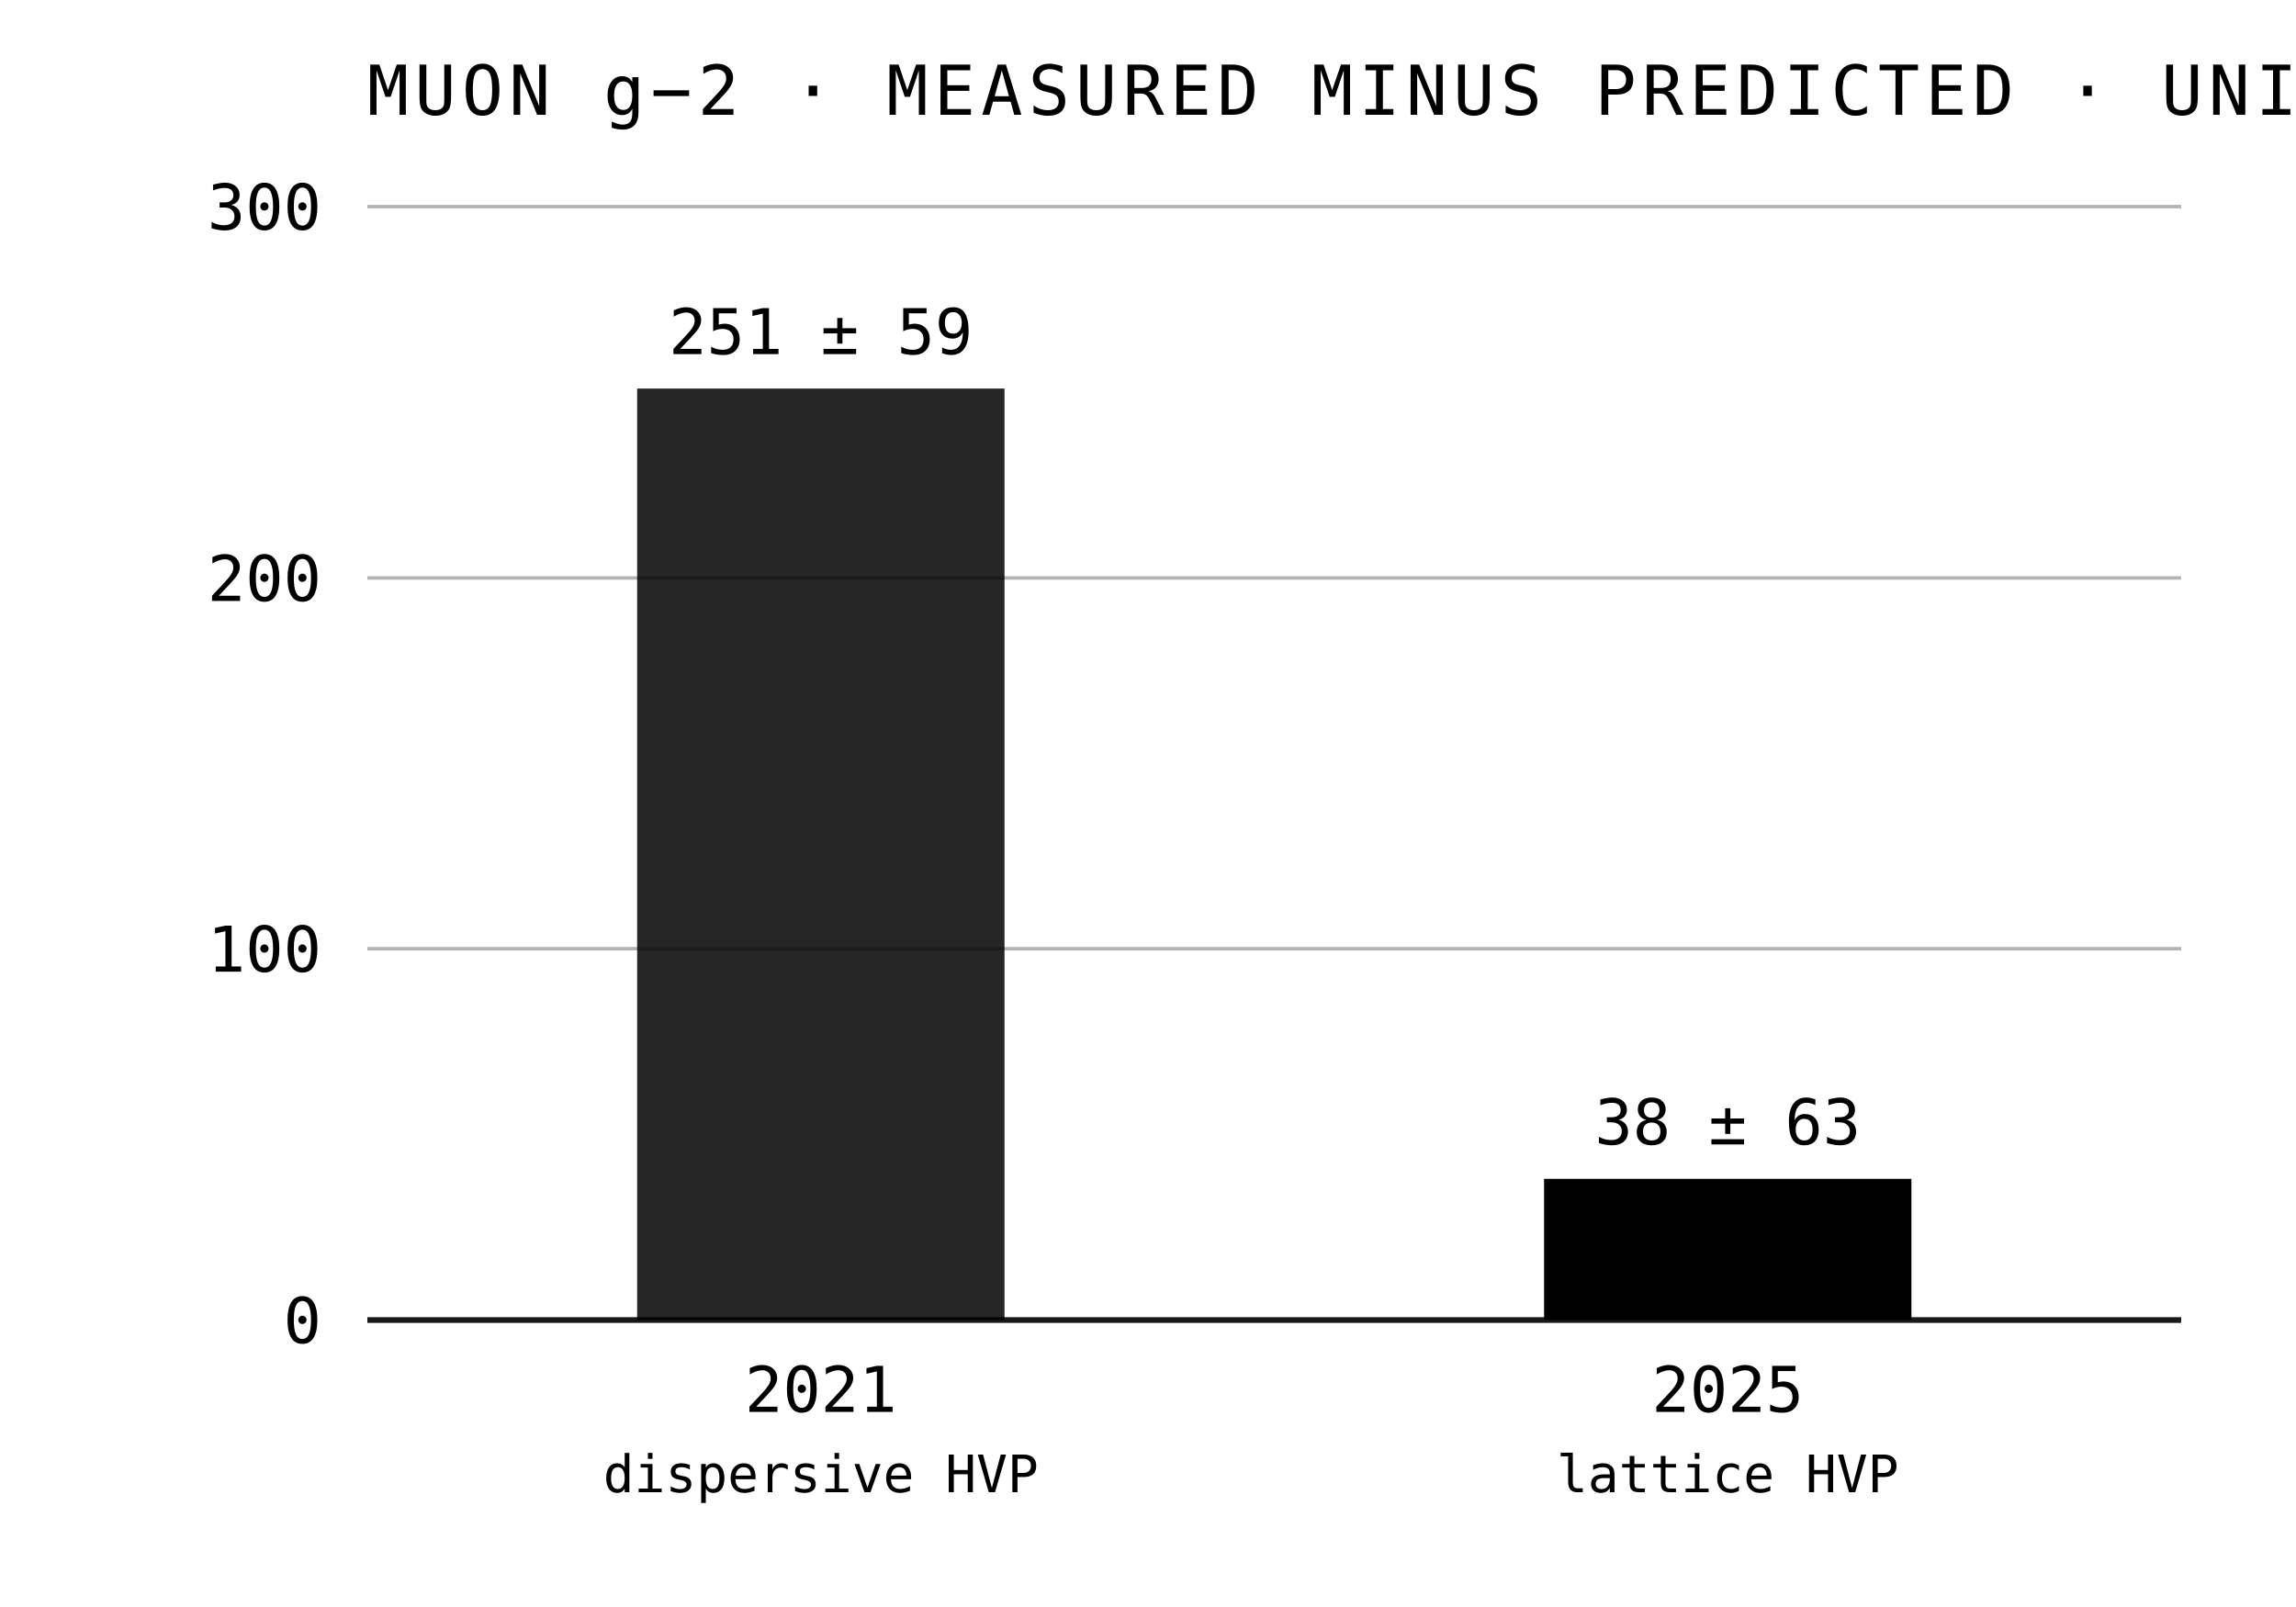
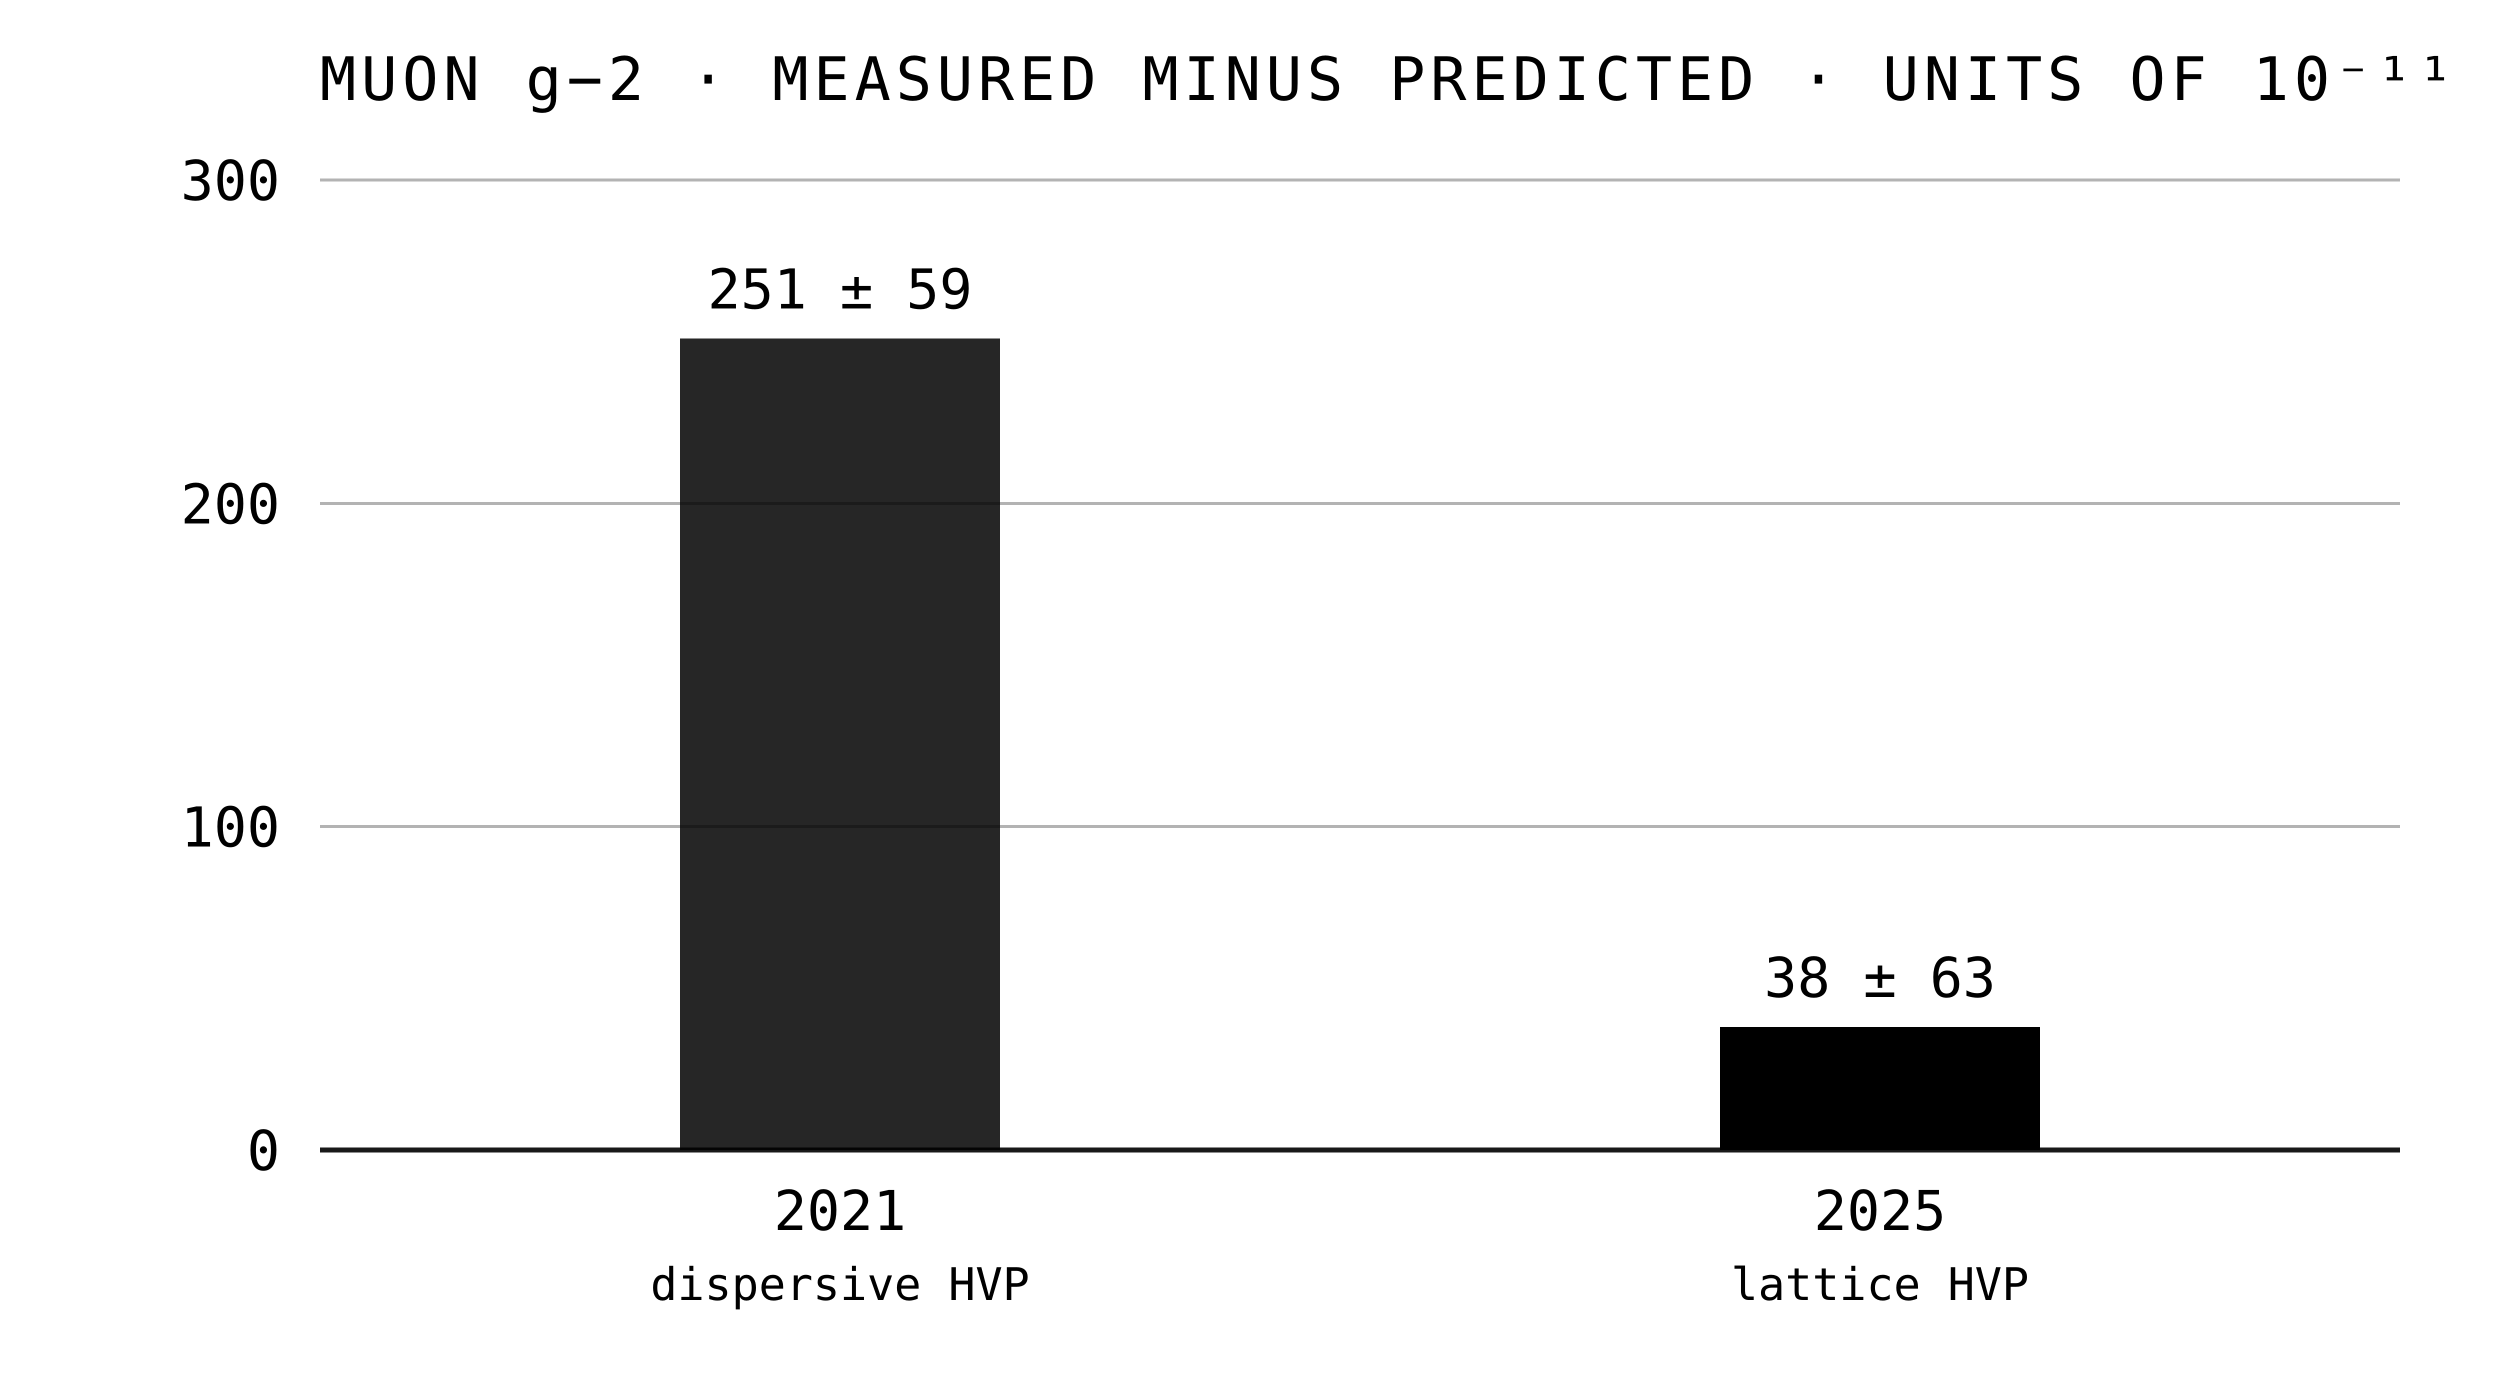
- <svg xmlns="http://www.w3.org/2000/svg" viewBox="0 0 400 280" role="img" aria-labelledby="t d">
+ <svg xmlns="http://www.w3.org/2000/svg" viewBox="0 0 500 280" role="img" aria-labelledby="t d">
  <g font-family="ui-monospace, Menlo, Consolas, monospace" font-size="11" fill="currentColor">
    <g class="muted">
-       <line x1="64" x2="380" y1="230.0" y2="230.0" stroke="currentColor" stroke-opacity="0.9" stroke-width="1" />
+       <line x1="64" x2="480" y1="230.0" y2="230.0" stroke="currentColor" stroke-opacity="0.9" stroke-width="1" />
      <text x="56" y="234.0" text-anchor="end">0</text>
-       <line x1="64" x2="380" y1="165.3" y2="165.3" stroke="currentColor" stroke-opacity="0.3" stroke-width="0.6" />
+       <line x1="64" x2="480" y1="165.3" y2="165.3" stroke="currentColor" stroke-opacity="0.3" stroke-width="0.6" />
      <text x="56" y="169.3" text-anchor="end">100</text>
-       <line x1="64" x2="380" y1="100.7" y2="100.7" stroke="currentColor" stroke-opacity="0.3" stroke-width="0.6" />
+       <line x1="64" x2="480" y1="100.7" y2="100.7" stroke="currentColor" stroke-opacity="0.3" stroke-width="0.6" />
      <text x="56" y="104.7" text-anchor="end">200</text>
-       <line x1="64" x2="380" y1="36.0" y2="36.0" stroke="currentColor" stroke-opacity="0.3" stroke-width="0.6" />
+       <line x1="64" x2="480" y1="36.0" y2="36.0" stroke="currentColor" stroke-opacity="0.3" stroke-width="0.6" />
      <text x="56" y="40.0" text-anchor="end">300</text>
    </g>
-     <rect x="111.0" y="67.7" width="64" height="162.3" fill-opacity="0.85" />
-     <text x="143.0" y="61.7" text-anchor="middle">251 ± 59</text>
-     <text x="143.0" y="246" text-anchor="middle">2021</text>
-     <text x="143.0" y="260" text-anchor="middle" font-size="9" class="muted" fill="currentColor">dispersive HVP</text>
-     <rect x="269.0" y="205.4" width="64" height="24.6" class="accent" fill="currentColor" />
-     <text x="301.0" y="199.4" text-anchor="middle">38 ± 63</text>
-     <text x="301.0" y="246" text-anchor="middle">2025</text>
-     <text x="301.0" y="260" text-anchor="middle" font-size="9" class="muted" fill="currentColor">lattice HVP</text>
+     <rect x="136.0" y="67.7" width="64" height="162.3" fill-opacity="0.85" />
+     <text x="168.0" y="61.7" text-anchor="middle">251 ± 59</text>
+     <text x="168.0" y="246" text-anchor="middle">2021</text>
+     <text x="168.0" y="260" text-anchor="middle" font-size="9" class="muted" fill="currentColor">dispersive HVP</text>
+     <rect x="344.0" y="205.4" width="64" height="24.6" class="accent" fill="currentColor" />
+     <text x="376.0" y="199.4" text-anchor="middle">38 ± 63</text>
+     <text x="376.0" y="246" text-anchor="middle">2025</text>
+     <text x="376.0" y="260" text-anchor="middle" font-size="9" class="muted" fill="currentColor">lattice HVP</text>
    <text x="64" y="20" font-size="12" letter-spacing="1">MUON g−2 · MEASURED MINUS PREDICTED · UNITS OF 10⁻¹¹</text>
  </g>
</svg>
